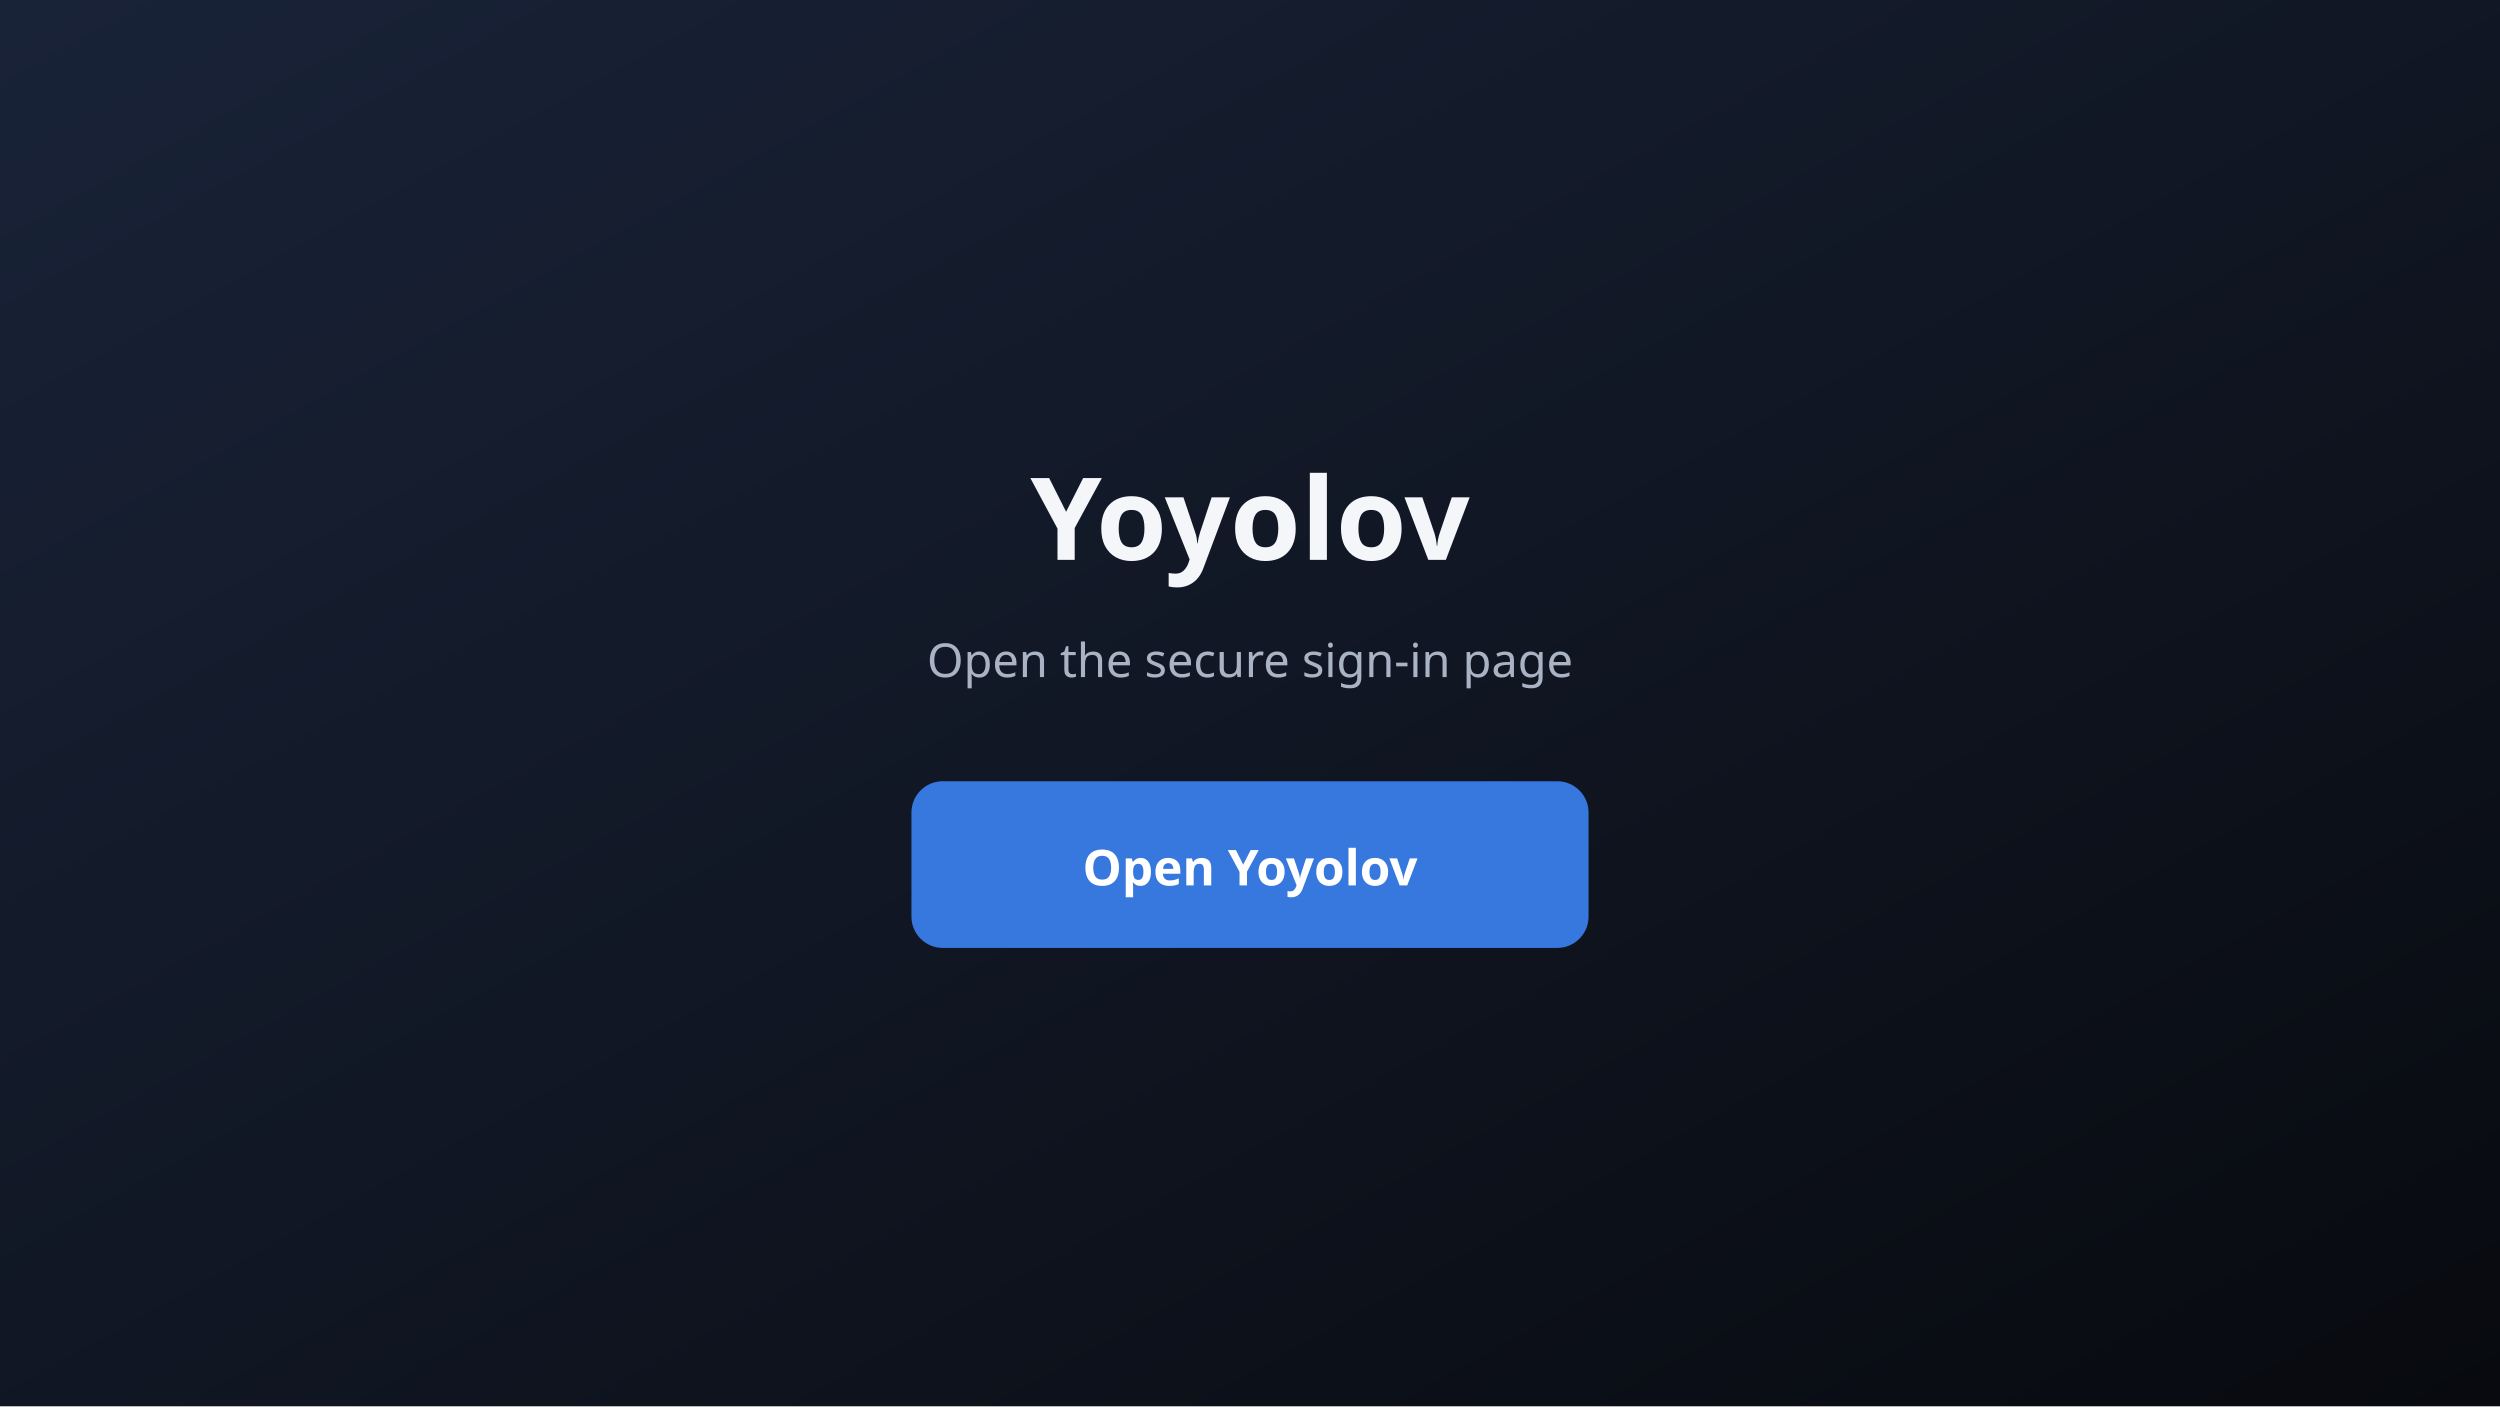
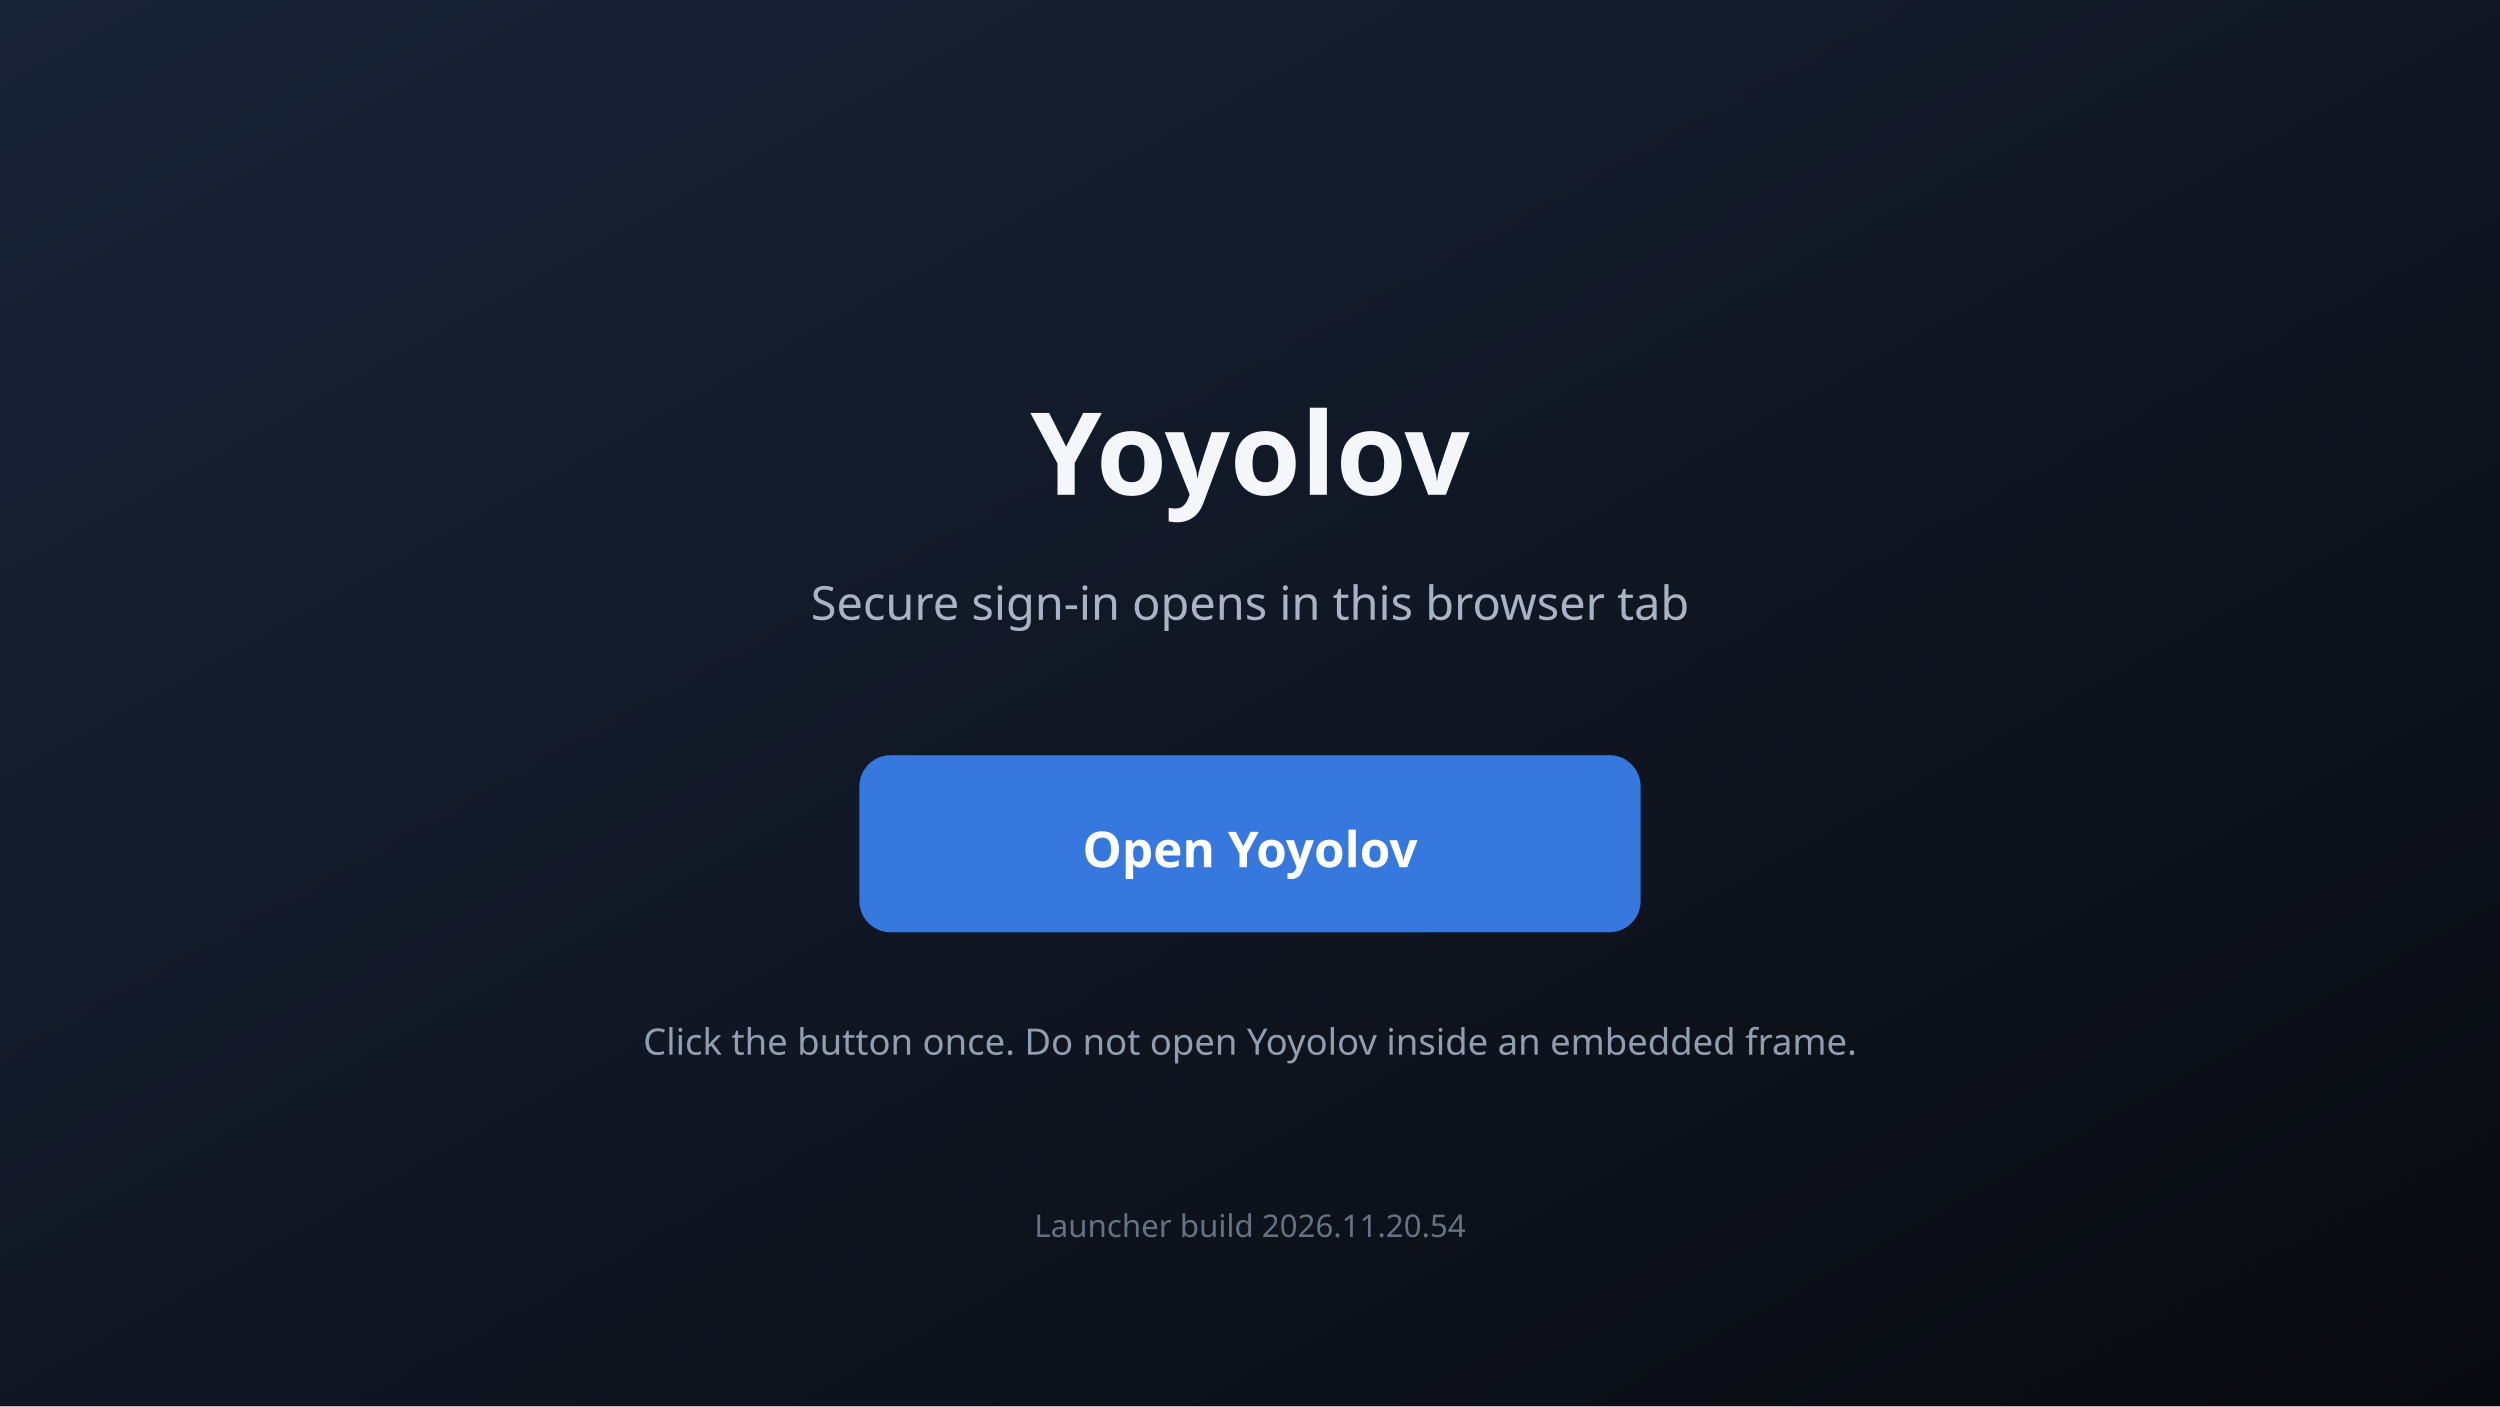
- <svg xmlns="http://www.w3.org/2000/svg" width="100%" height="100%" viewBox="0 0 960 540" role="img" aria-labelledby="title desc">
+ <svg xmlns="http://www.w3.org/2000/svg" xmlns:xlink="http://www.w3.org/1999/xlink" width="100%" height="100%" viewBox="0 0 960 540" role="img" aria-labelledby="title desc">
  <defs>
    <linearGradient id="bg" x1="0" y1="0" x2="1" y2="1">
      <stop offset="0" stop-color="#192338" />
      <stop offset="1" stop-color="#080a0f" />
    </linearGradient>
  </defs>
  <rect width="960" height="540" fill="url(#bg)" />
-   <text x="480" y="215" text-anchor="middle" fill="#f4f6fa" font-family="system-ui,sans-serif" font-size="44" font-weight="700">Yoyolov</text>
-   <text x="480" y="260" text-anchor="middle" fill="#aab3c3" font-family="system-ui,sans-serif" font-size="18">Open the secure sign-in page</text>
-   <a href="https://m6788928-byte.github.io/yoyolov/" target="_top" aria-label="Open Yoyolov">
-     <rect x="350" y="300" width="260" height="64" rx="12" fill="#3778df" />
-     <text x="480" y="340" text-anchor="middle" fill="#ffffff" font-family="system-ui,sans-serif" font-size="19" font-weight="600">Open Yoyolov</text>
+   <text x="480" y="190" text-anchor="middle" fill="#f4f6fa" font-family="system-ui,sans-serif" font-size="44" font-weight="700">Yoyolov</text>
+   <text x="480" y="238" text-anchor="middle" fill="#aab3c3" font-family="system-ui,sans-serif" font-size="18">Secure sign-in opens in this browser tab</text>
+   <a xlink:href="https://m6788928-byte.github.io/yoyolov/" target="_top">
+     <rect x="330" y="290" width="300" height="68" rx="12" fill="#3778df" />
+     <text x="480" y="333" text-anchor="middle" fill="#ffffff" font-family="system-ui,sans-serif" font-size="19" font-weight="600">Open Yoyolov</text>
  </a>
+   <text x="480" y="405" text-anchor="middle" fill="#929daf" font-family="system-ui,sans-serif" font-size="14">Click the button once. Do not open Yoyolov inside an embedded frame.</text>
+   <text x="480" y="475" text-anchor="middle" fill="#667184" font-family="system-ui,sans-serif" font-size="12">Launcher build 2026.11.20.54</text>
</svg>
